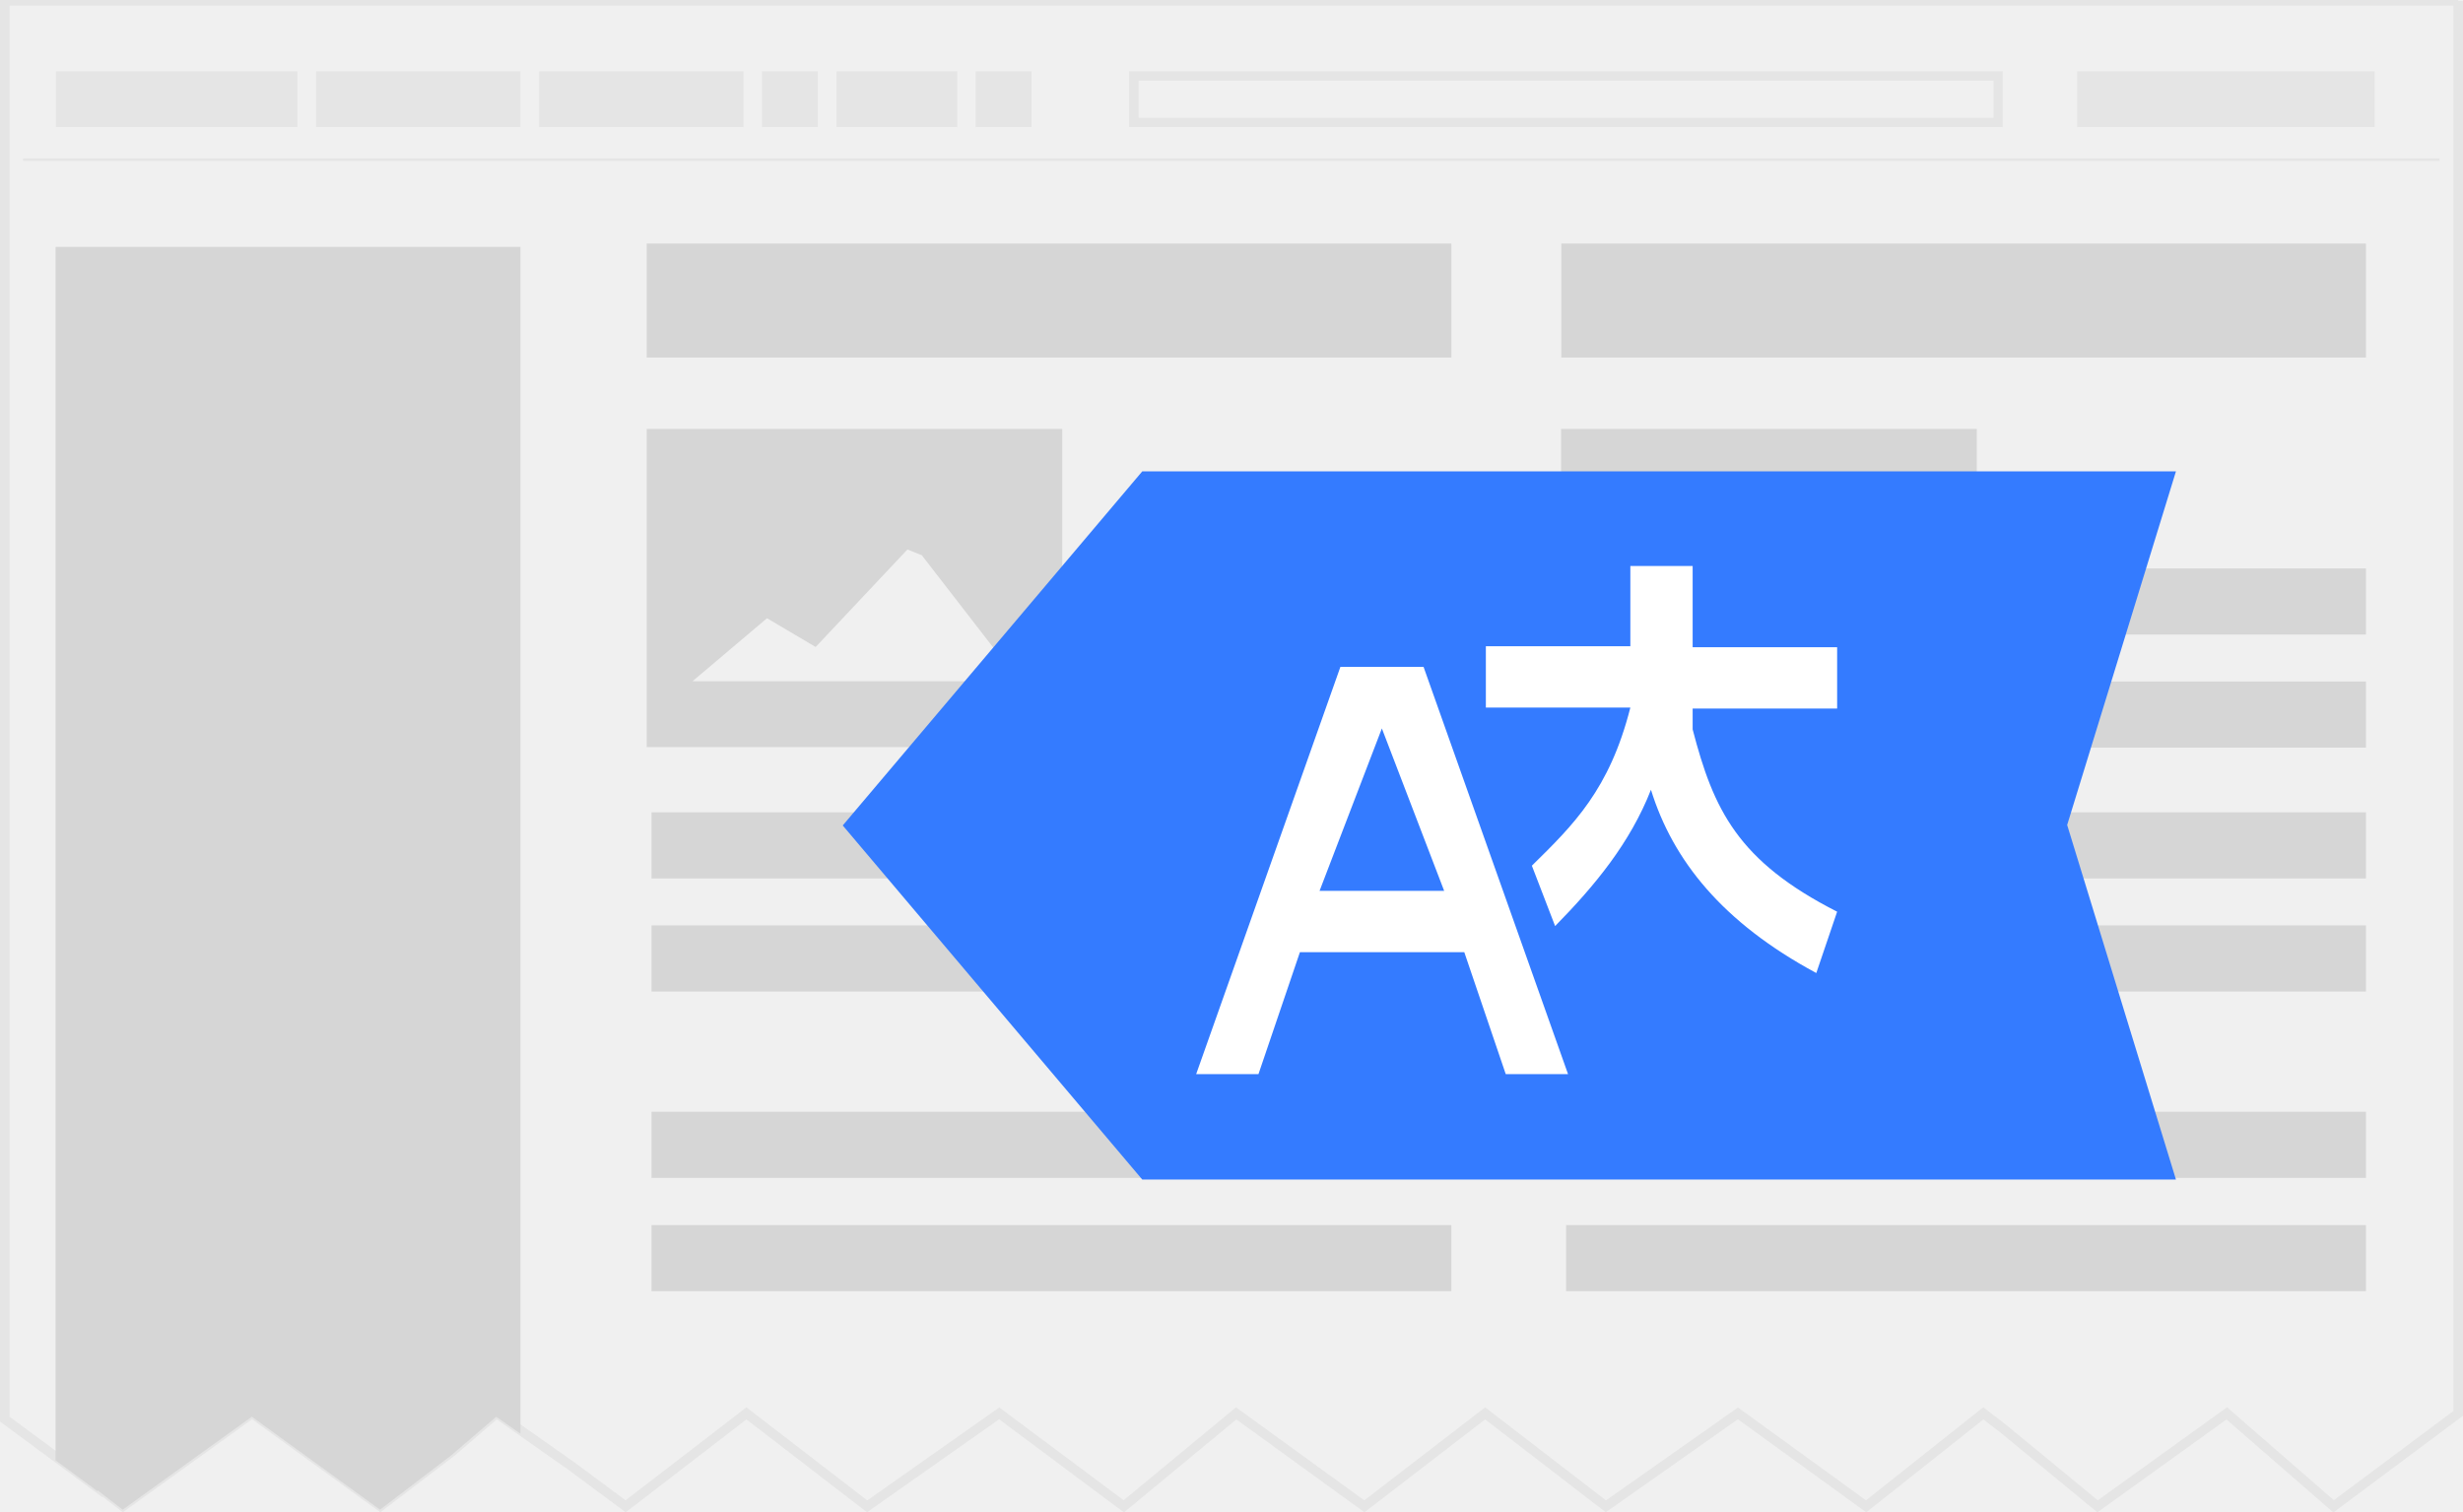
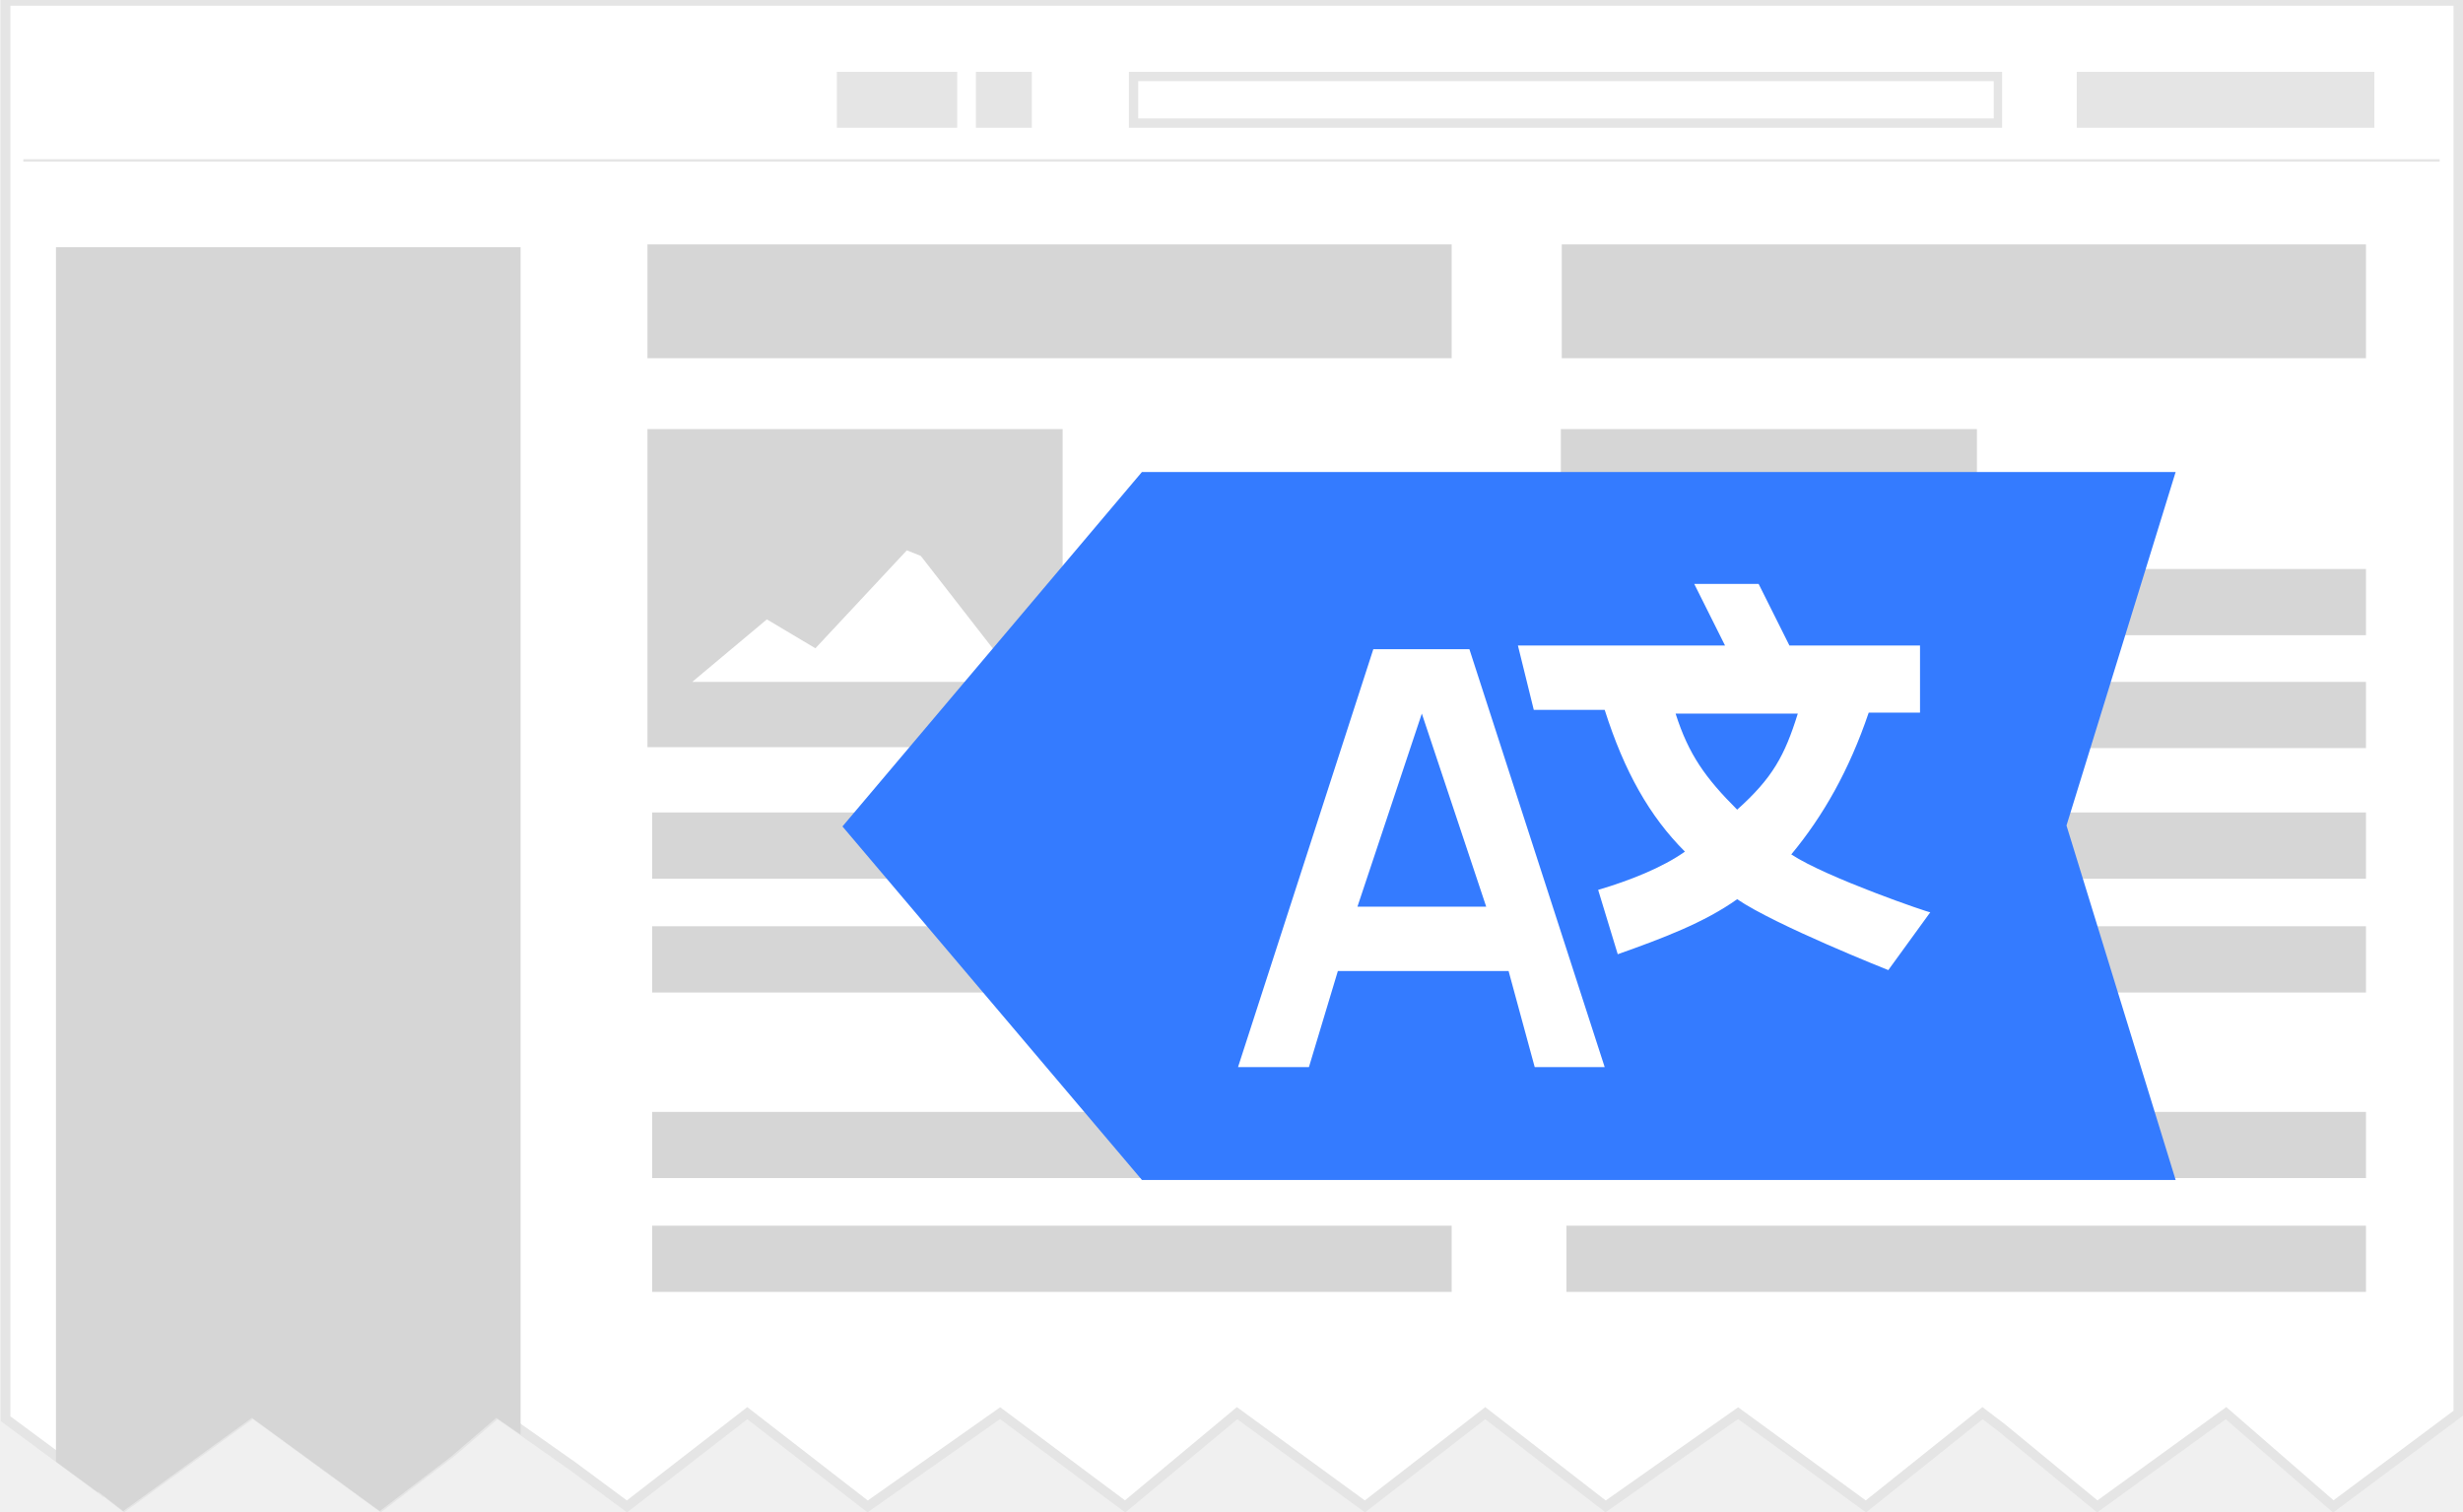
- <svg xmlns="http://www.w3.org/2000/svg" viewBox="0 0 264 162" width="264" height="162">
-   <g id="g2995">
-     <path id="tools" d="M79.697 7.643h-21.908v5.984h21.908zm-47.823 0h-25.889v5.984h25.889zm55.784 0h-5.984v5.984h5.984zm-31.873 0h-21.908v5.984h21.908z" fill="#e5e5e5" />
-     <path id="page" d="M263.487.092v151.43l-13.355 9.965-11.455-9.965-13.843 9.965-10.171-8.373-2.08-1.592-12.559 9.965-13.741-9.965-14.152 9.965-12.944-9.965-12.944 9.965-13.741-9.965-12.046 9.965-13.355-9.965-14.152 9.965-12.944-9.965-12.944 9.965-5.779-4.289-8.065-5.676-4.88 4.186-7.577 5.779-13.741-9.965-13.843 9.965-2.697-2.08v.103l-9.965-7.371v-152.046h262.973z" stroke-miterlimit="10" stroke="#e5e5e5" stroke-width="1.027" fill="none" />
-     <path id="search" d="M121.021 7.643h93.642v5.984h-93.642v-5.984zm1.002 4.983h91.664v-3.981h-91.638v3.981zm-19.417-4.983h-12.944v5.984h12.944zm151.918 0h-31.873v5.984h31.873zm-143.956 0h-5.984v5.984h5.984z" fill="#e5e5e5" />
-     <path id="path10" d="M261.484 17.12h-259.017" fill="#e5e5e5" stroke="#e5e5e5" stroke-width=".257" />
-     <path id="path14" d="M253.599 26.109h-86.245v12.225h86.245zm-41.71 19.879v34.108h-44.561v-34.108h44.561zm-39.63 27.045h35.007l-10.453-13.509-1.541-.616-9.837 10.453-5.214-3.082-7.962 6.755zm81.339 14.049h-85.731v7.089h85.731zm0 12.123h-85.731v7.089h85.731zm0-38.268h-34.724v7.089h34.724zm0 12.123h-34.724v7.089h34.724zm0 46.127h-85.731v7.089h85.731zm0 12.148h-85.731v7.089h85.731z" fill="#d6d6d6" />
-     <path id="path18" d="M155.566 26.109h-86.245v12.225h86.245zm-41.71 19.879v34.108h-44.535v-34.108h44.535zm-39.63 27.045h35.032l-10.453-13.509-1.541-.616-9.837 10.453-5.214-3.082-7.988 6.755zm81.339 14.049h-85.731v7.089h85.731zm0 12.123h-85.731v7.089h85.731zm0-38.268h-34.724v7.089h34.724zm0 12.123h-34.724v7.089h34.724zm0 46.127h-85.731v7.089h85.731zm0 12.148h-85.731v7.089h85.731z" fill="#d6d6d6" />
-     <path id="controlBar" d="M55.785 153.704l-2.594-1.824-4.88 4.186-7.577 5.779-13.741-9.965-13.843 9.965-2.697-2.08v.103l-4.495-3.313v-130.087h49.826z" fill="#d6d6d6" />
-     <g id="cxlogo">
-       <path d="M122.434 126.454h110.798l-11.66-38.011 11.66-37.909h-110.798l-32.104 37.96z" id="path3000" fill="#347bff" />
-       <path d="M164.195 92.809c4.443-4.366 8.321-8.142 10.556-16.951h-15.487v-6.575h15.487v-8.604h6.678v8.707h15.487v6.575h-15.487v2.234c2.234 8.604 4.828 14.126 15.487 19.545l-2.234 6.575c-10.068-5.419-15.384-12.097-17.722-19.648-2.234 5.702-6.01 10.273-10.273 14.614l-2.491-6.472zm-20.521-21.317h8.912l15.487 43.662h-6.678l-4.443-13.073h-17.619l-4.443 13.073h-6.678l15.461-43.662zm11.121 24.014l-6.678-17.413-6.678 17.413h13.355z" id="path24" fill="#fff" />
-     </g>
+ <svg xmlns="http://www.w3.org/2000/svg" viewBox="-288 514.5 264 162" width="264" height="162">
+   <style type="text/css" id="style3" />
+   <path d="M-208.3 522.2h-21.9v6h21.9v-6zm-47.8 0h-25.9v6h25.9v-6zm55.8 0h-6v6h6v-6zm-31.9 0h-21.9v6h21.9v-6z" id="tools" fill="#e5e5e5" />
+   <path d="M-24.5 514.6v151.4l-13.4 10-11.5-10-13.8 10-10.2-8.4-2.1-1.6-12.5 10-13.7-10-14.2 10-12.9-10-12.9 10-13.7-10-12 10-13.4-10-14.2 10-12.9-10-12.9 10-5.8-4.3-8.1-5.7-4.9 4.2-7.6 5.8-13.7-10-13.8 10-2.7-2.1v.1l-10-7.4v-152h262.9z" id="page" fill="#fff" stroke="#e5e5e5" stroke-width="1.027" stroke-miterlimit="10" />
+   <path d="M-167 522.2h93.6v6h-93.6v-6zm1 5h91.7v-4h-91.7v4zm-19.4-5h-12.9v6h12.9v-6zm151.9 0h-31.9v6h31.9v-6zm-143.9 0h-6v6h6v-6z" id="search" fill="#e5e5e5" />
+   <path d="M-26.5 531.7h-259" id="path10" fill="#e5e5e5" stroke="#e5e5e5" stroke-width=".257" />
+   <path d="M-34.4 540.7h-86.2v12.2h86.2v-12.2zm-41.7 19.8v34.1h-44.6v-34.1h44.6zm-39.6 27.1h35l-10.5-13.5-1.5-.6-9.8 10.5-5.2-3.1-8 6.7zm81.3 14h-85.7v7.1h85.7v-7.1zm0 12.2h-85.7v7.1h85.7v-7.1zm0-38.3h-34.7v7.1h34.7v-7.1zm0 12.1h-34.7v7.1h34.7v-7.1zm0 46.1h-85.7v7.1h85.7v-7.1zm0 12.2h-85.7v7.1h85.7v-7.1z" id="path14" fill="#d6d6d6" />
+   <path d="M-132.4 540.7h-86.2v12.2h86.2v-12.2zm-41.7 19.8v34.1h-44.5v-34.1h44.5zm-39.7 27.1h35l-10.5-13.5-1.5-.6-9.8 10.5-5.2-3.1-8 6.7zm81.4 14h-85.7v7.1h85.7v-7.1zm0 12.2h-85.7v7.1h85.7v-7.1zm0-38.3h-34.7v7.1h34.7v-7.1zm0 12.1h-34.7v7.1h34.7v-7.1zm0 46.1h-85.7v7.1h85.7v-7.1zm0 12.2h-85.7v7.1h85.7v-7.1z" id="path18" fill="#d6d6d6" />
+   <path d="M-232.2 668.3l-2.6-1.8-4.9 4.2-7.6 5.8-13.7-10-13.8 10-2.7-2.1v.1l-4.5-3.3v-130.2h49.8v127.3z" id="controlBar" fill="#d6d6d6" />
+   <path d="M-165.6 641h110.8l-11.7-38 11.7-37.9h-110.8l-32.1 38 32.1 37.9z" id="path3000" fill="#347bff" />
+   <g id="g14" fill="#fff">
+     <path d="M-116 628.9l-14.5-44.8h-10.3l-14.5 44.8h7.6l3.1-10.3h18.3l2.8 10.3h7.5zm-12.7-17.2h-13.8l6.9-20.7 6.9 20.7z" id="path16" />
+     <path d="M-96 606.1c3.4-4.1 6.2-9 8.3-15.2h5.5v-7.2h-14l-3.3-6.6h-6.9l3.3 6.6h-22.2l1.7 6.9h7.6c2.1 6.6 4.8 11.4 8.6 15.2-2.4 1.7-5.9 3.1-9.3 4.1l2.1 6.9c4.8-1.7 9.3-3.4 12.8-5.9 4.1 2.8 16.2 7.6 16.2 7.6l4.5-6.2c0 .1-11.1-3.7-14.9-6.2zm-5.8-4.8c-3.4-3.4-5.2-5.9-6.6-10.3h13.1c-1.4 4.5-2.7 6.9-6.5 10.3z" id="path19" />
  </g>
</svg>
